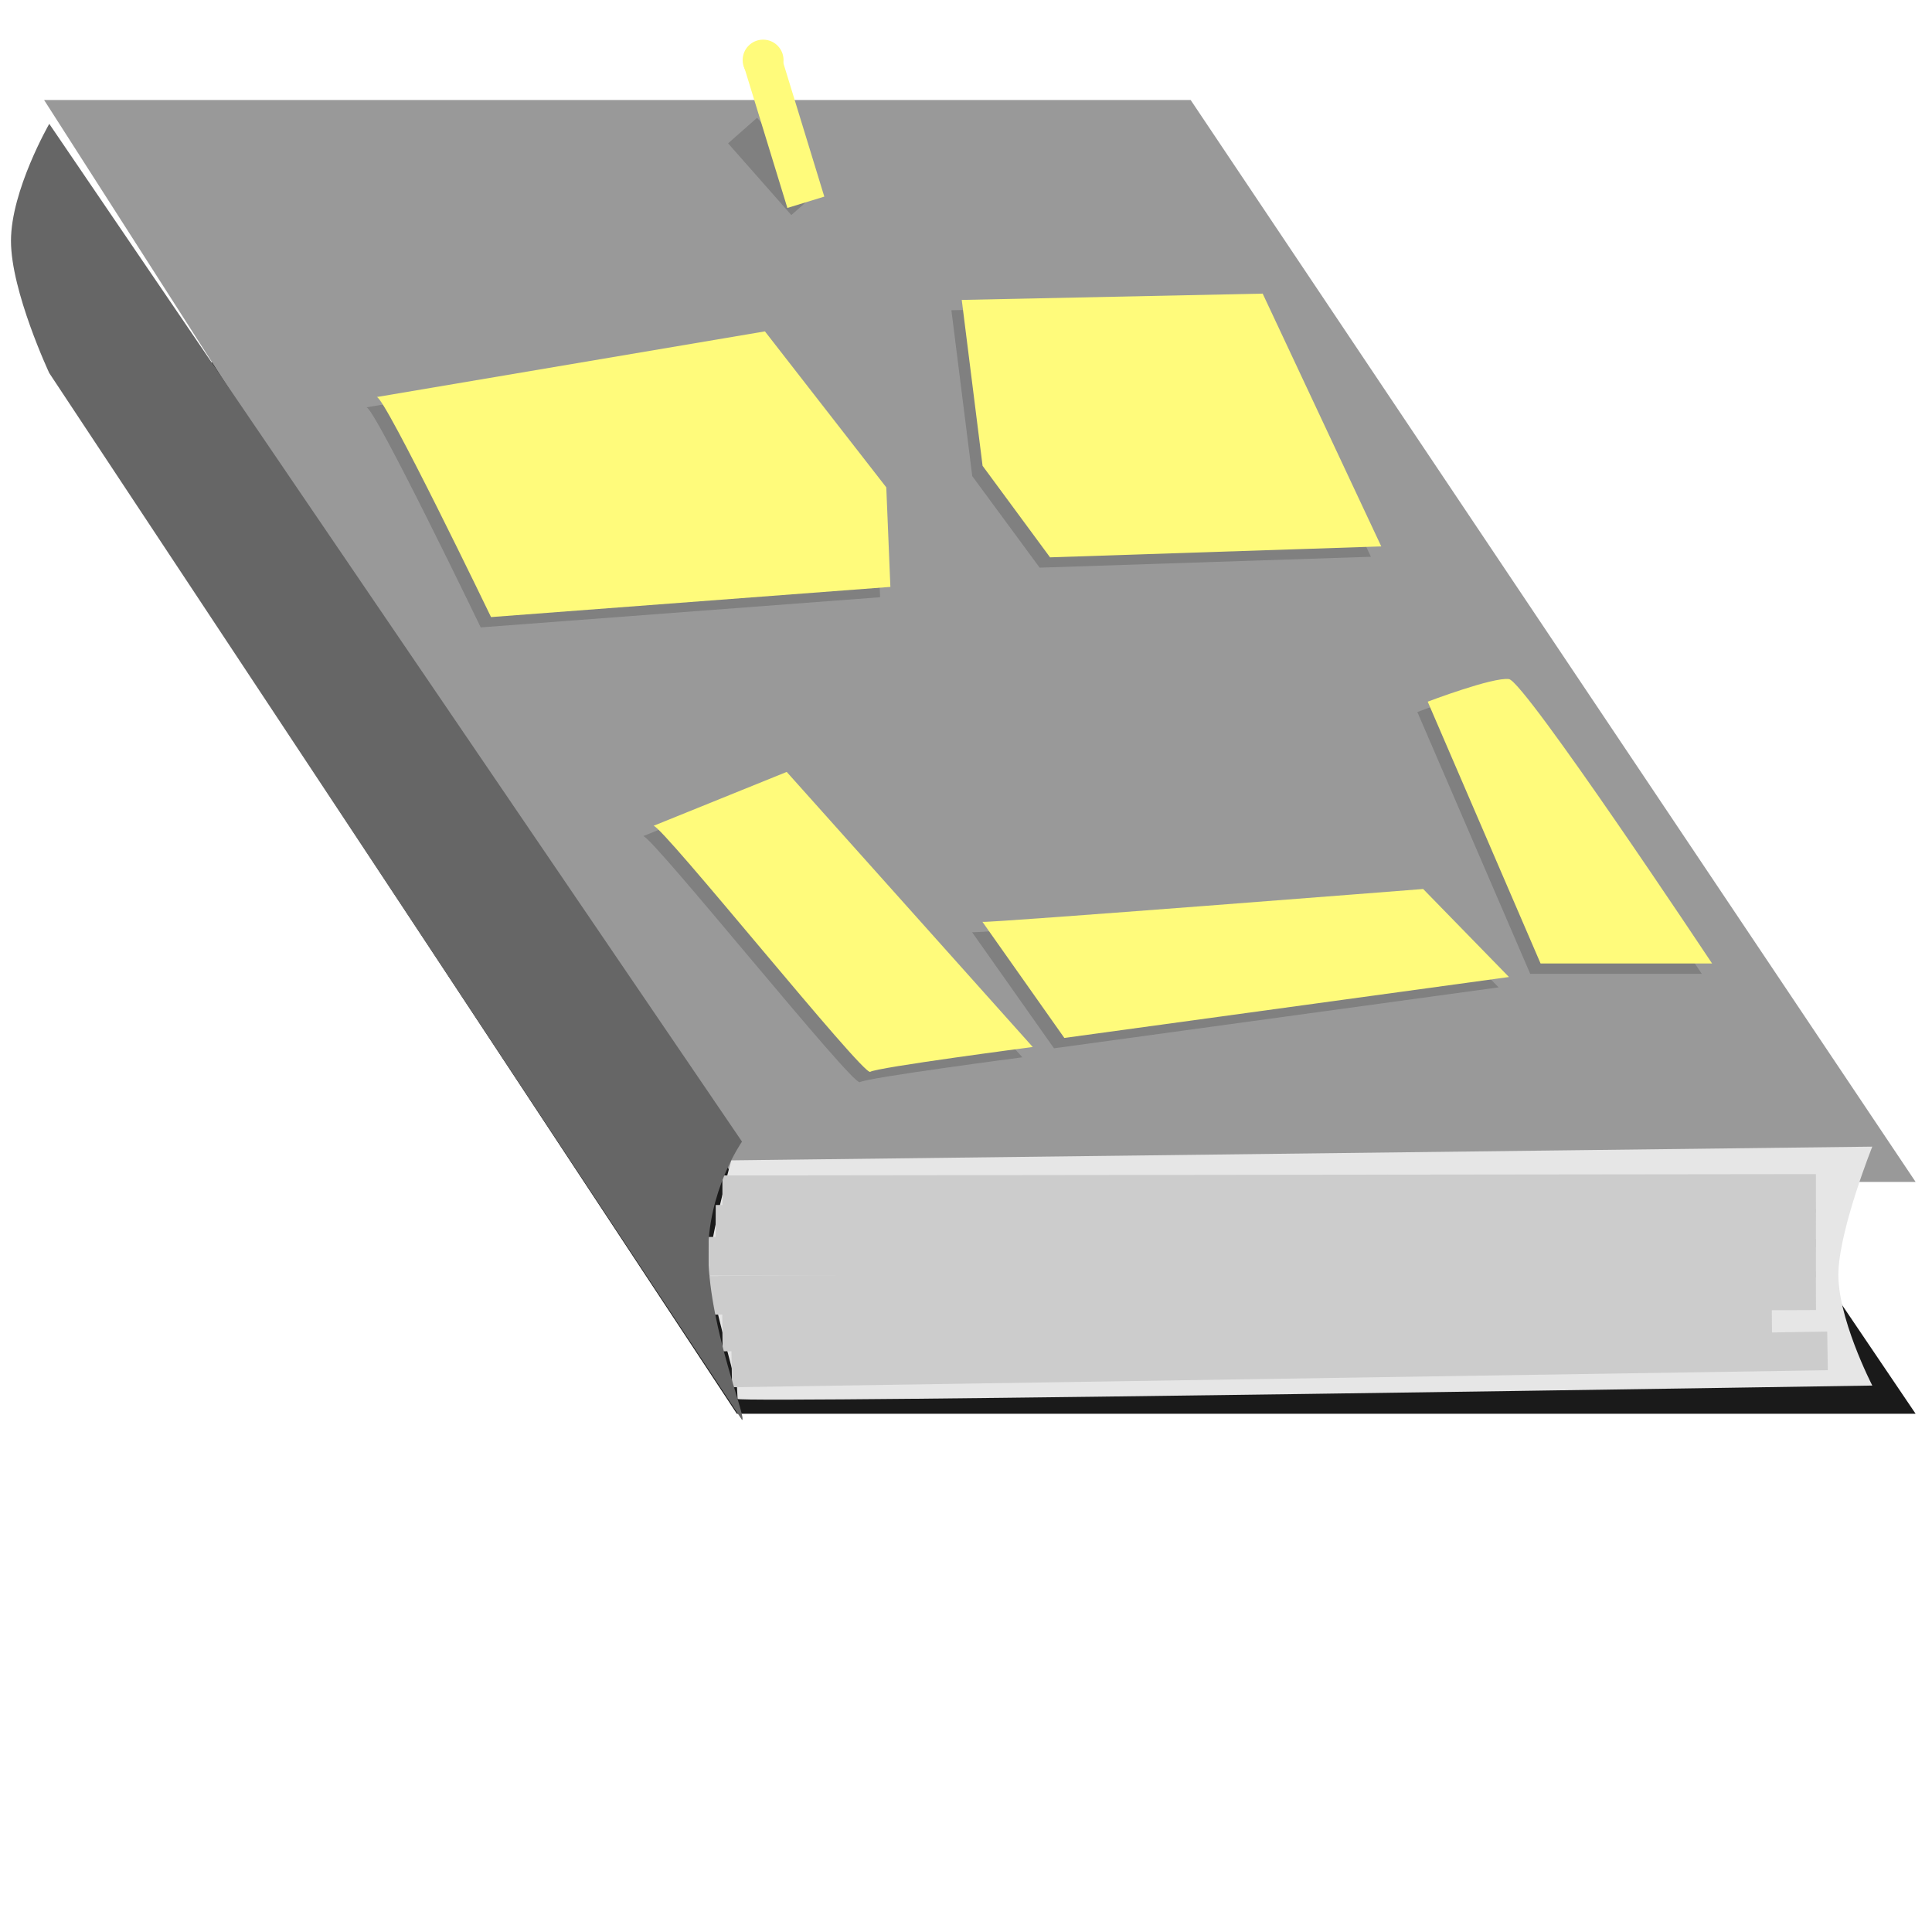
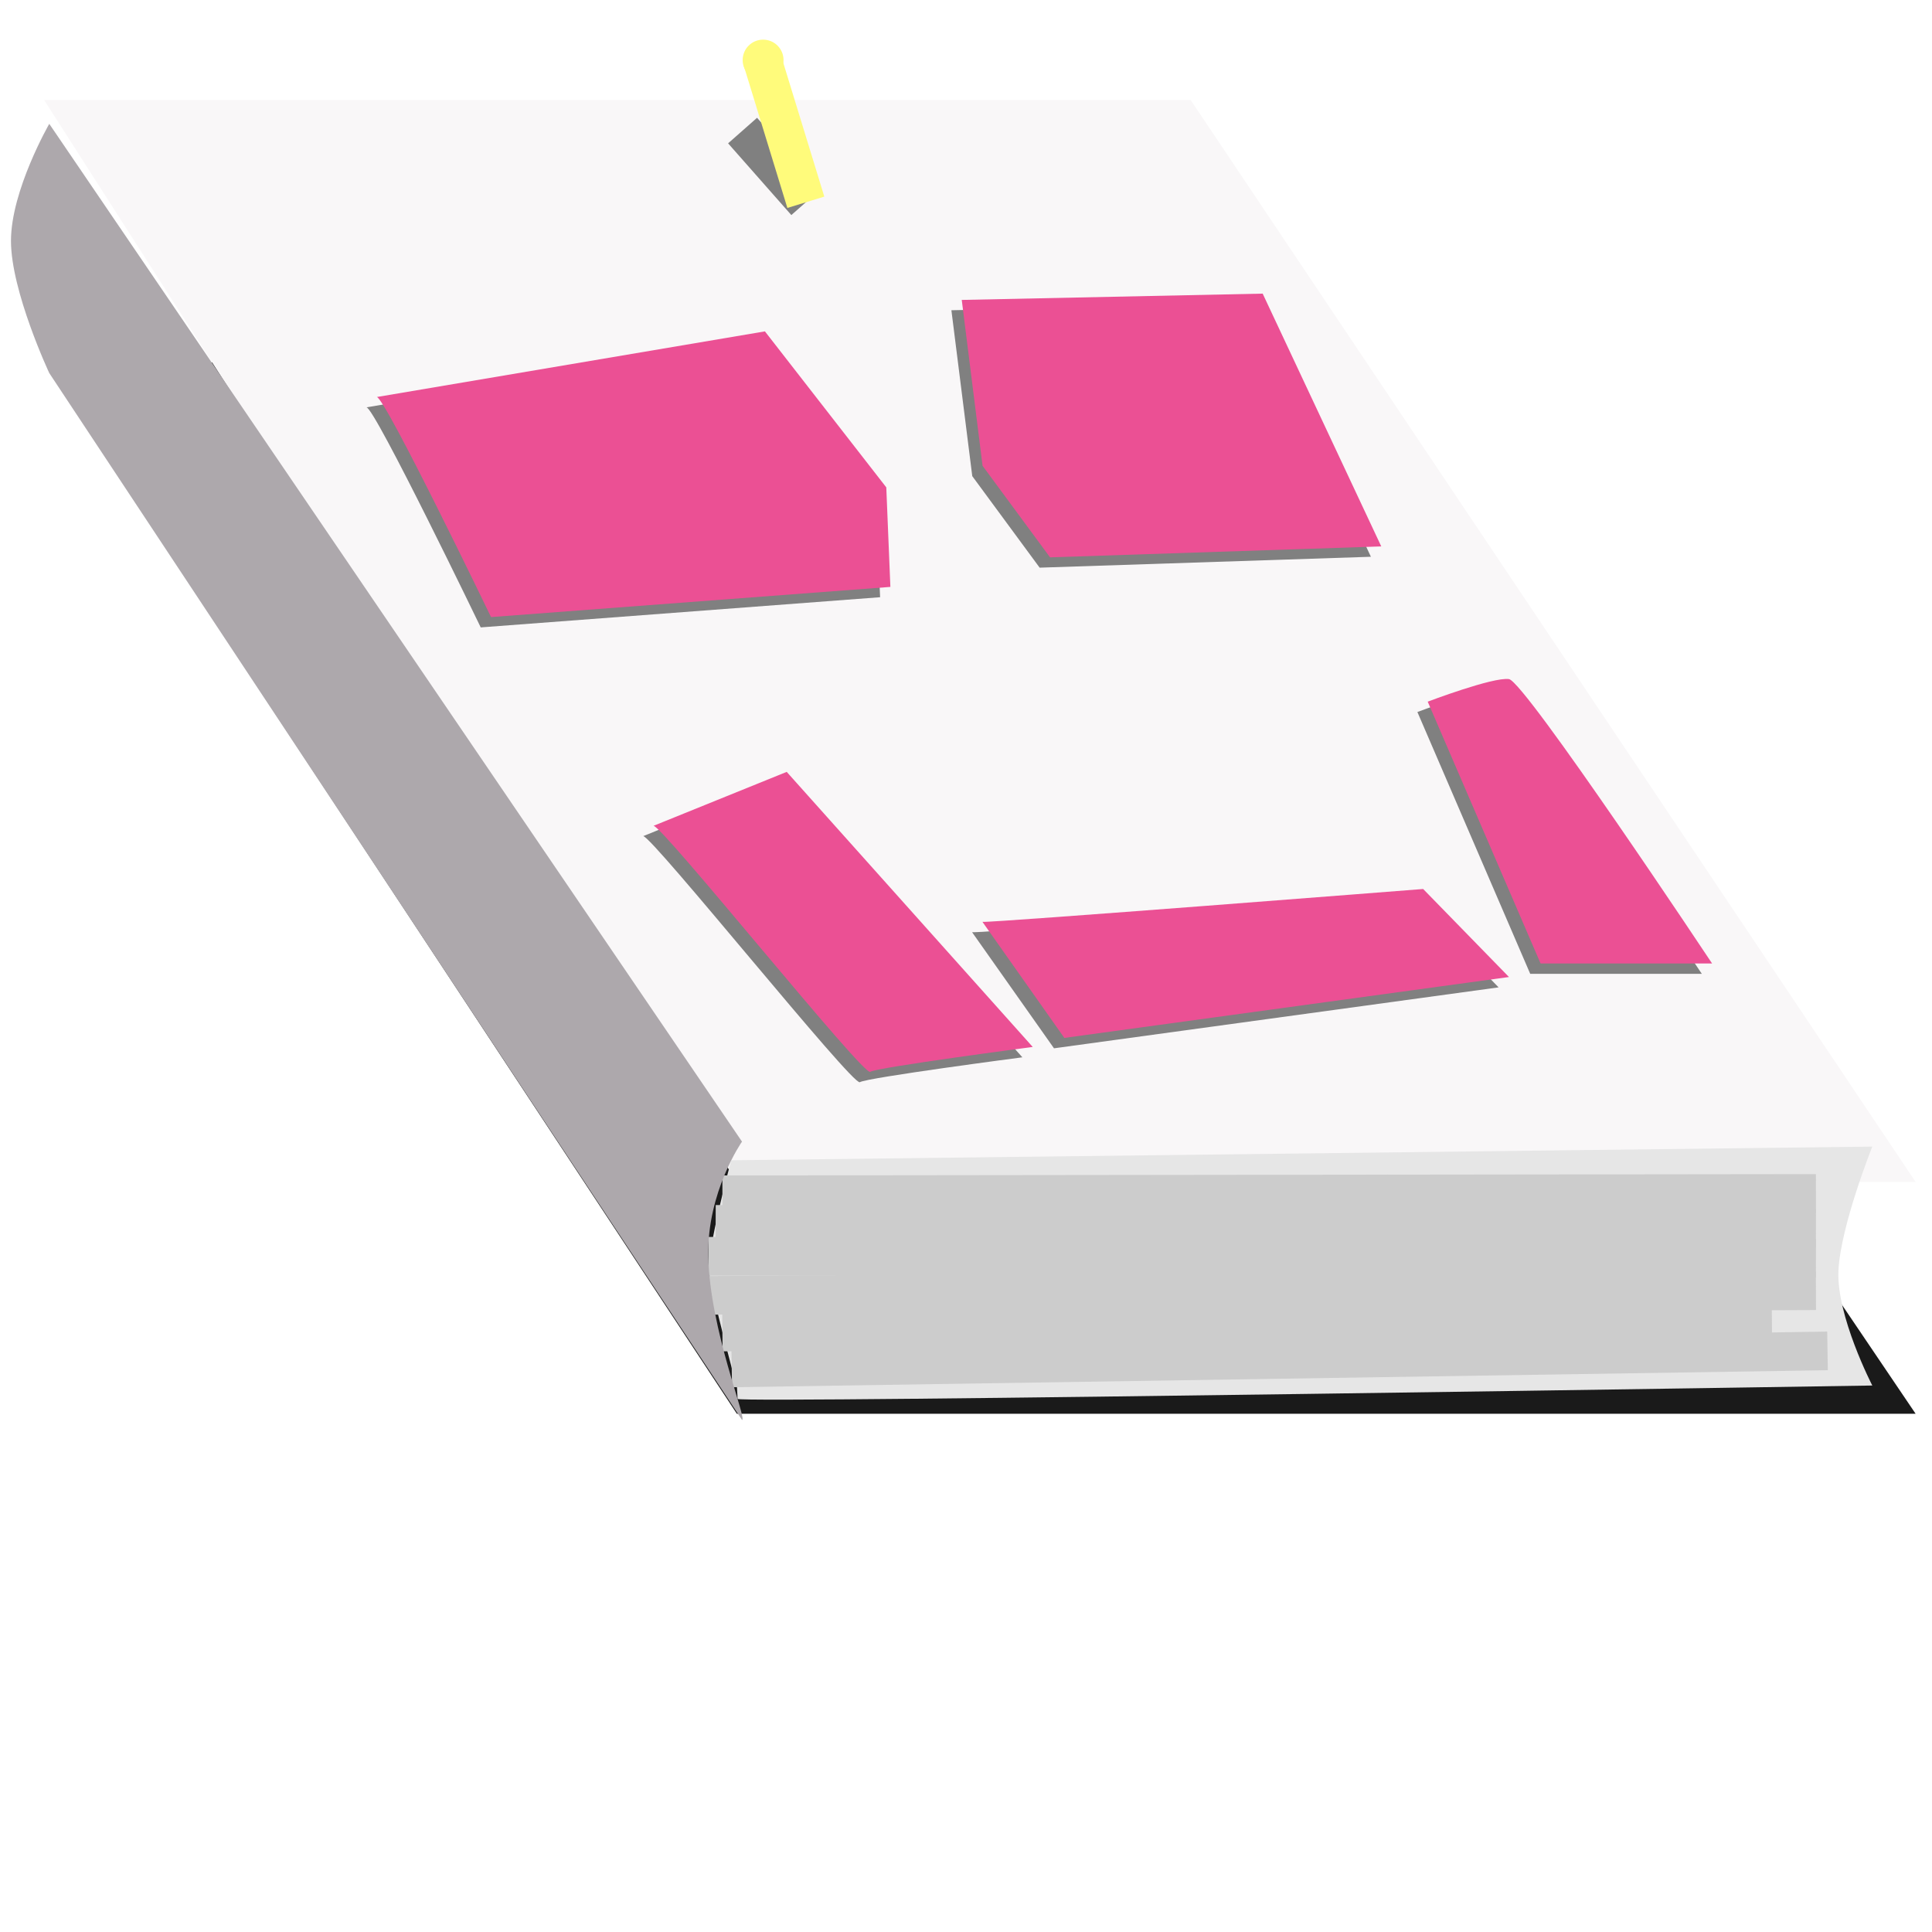
<svg xmlns="http://www.w3.org/2000/svg" version="1.1" id="Layer_1" x="0px" y="0px" width="50px" height="50px" viewBox="0 0 50 50" enable-background="new 0 0 50 50" xml:space="preserve">
  <g id="book">
-     <path fill="#1A1A1A" d="M19.07,36.588h30.506c0,0-19.286-28.557-19.462-28.498C29.939,8.147,1.275,9.594,1.275,9.594L19.07,36.588z   " />
-     <polygon fill="#999999" points="19.07,30.588 49.576,30.588 30.814,2.588 1.141,2.588  " />
-     <path fill="#E6E6E6" d="M19.089,36.204c0.034,0.118,29.366-0.346,29.366-0.346s-0.935-1.811-0.876-2.979   c0.06-1.168,0.876-3.204,0.876-3.204l-29.53,0.355c0,0-0.642,2.33-0.57,2.919c0.073,0.59,0.719,2.966,0.719,2.966L19.089,36.204z" />
+     <path fill="#1A1A1A" d="M19.07,36.588h30.506c0,0-19.286-28.557-19.463-28.498C29.939,8.147,1.275,9.594,1.275,9.594L19.07,36.588z   " />
+     <polygon fill="#F9F7F8" points="19.07,30.588 49.576,30.588 30.814,2.588 1.141,2.588  " />
+     <path fill="#E6E6E6" d="M19.089,36.204c0.034,0.118,29.366-0.347,29.366-0.347s-0.936-1.811-0.876-2.979s0.876-3.204,0.876-3.204   l-29.53,0.354c0,0-0.642,2.33-0.57,2.92c0.073,0.59,0.719,2.966,0.719,2.966L19.089,36.204z" />
    <line fill="none" stroke="#CCCCCC" stroke-miterlimit="10" x1="18.937" y1="35.402" x2="47.296" y2="34.961" />
-     <line fill="none" stroke="#CCCCCC" stroke-miterlimit="10" x1="18.696" y1="34.472" x2="45.857" y2="34.242" />
+     <line fill="none" stroke="#CCCCCC" stroke-miterlimit="10" x1="18.696" y1="34.473" x2="45.857" y2="34.242" />
    <line fill="none" stroke="#CCCCCC" stroke-miterlimit="10" x1="18.35" y1="33.523" x2="46.996" y2="33.404" />
    <line fill="none" stroke="#CCCCCC" stroke-miterlimit="10" x1="18.331" y1="32.512" x2="46.996" y2="32.564" />
-     <line fill="none" stroke="#CCCCCC" stroke-miterlimit="10" x1="18.521" y1="31.685" x2="46.996" y2="31.786" />
+     <line fill="none" stroke="#CCCCCC" stroke-miterlimit="10" x1="18.521" y1="31.686" x2="46.996" y2="31.786" />
    <line fill="none" stroke="#CCCCCC" stroke-miterlimit="10" x1="18.696" y1="30.92" x2="46.996" y2="30.886" />
-     <path fill="#666666" d="M1.275,9.655l17.928,27.093c0.143,0-0.833-2.327-0.873-4.236c-0.035-1.671,0.873-2.967,0.873-2.967   L1.275,3.205c0,0-0.991,1.721-0.991,3.029C0.284,7.541,1.275,9.655,1.275,9.655z" />
+     <path fill="#ADA8AC" d="M1.275,9.655l17.928,27.093c0.143,0-0.833-2.327-0.873-4.236c-0.035-1.671,0.873-2.967,0.873-2.967   L1.275,3.205c0,0-0.991,1.721-0.991,3.029C0.284,7.541,1.275,9.655,1.275,9.655z" />
  </g>
  <g id="shadow">
-     <path fill="#808080" d="M9.484,10.542c0.211,0,2.957,5.695,2.957,5.695l10.336-0.781L22.67,12.88L19.53,8.843L9.484,10.542z" />
+     <path fill="#808080" d="M9.484,10.542c0.211,0,2.957,5.695,2.957,5.695l10.336-0.781L22.67,12.88l-3.14-4.037L9.484,10.542z" />
    <polygon fill="#808080" points="24.622,8.029 25.162,12.322 26.906,14.691 35.479,14.409 32.41,7.866  " />
-     <path fill="#808080" d="M16.646,21.639c0.233,0,5.432,6.484,5.607,6.368c0.175-0.117,4.206-0.644,4.206-0.644l-6.367-7.119   L16.646,21.639z" />
+     <path fill="#808080" d="M16.646,21.639c0.233,0,5.432,6.484,5.607,6.368c0.175-0.116,4.206-0.644,4.206-0.644l-6.367-7.119   L16.646,21.639z" />
    <path fill="#808080" d="M25.158,24.126c0.25,0.025,11.406-0.851,11.406-0.851l2.22,2.278L27.277,27.13L25.158,24.126z" />
-     <path fill="#808080" d="M39.602,25.203l-2.921-6.776c0,0,1.694-0.643,2.103-0.584c0.409,0.059,5.258,7.36,5.258,7.36" />
+     <path fill="#808080" d="M39.602,25.203l-2.92-6.776c0,0,1.693-0.643,2.103-0.584c0.409,0.059,5.258,7.36,5.258,7.36" />
    <line fill="none" stroke="#808080" stroke-miterlimit="10" x1="20.855" y1="5.235" x2="19.218" y2="3.379" />
  </g>
  <g id="cover">
-     <path fill="#FFFB7B" d="M9.751,10.275c0.211,0,2.957,5.695,2.957,5.695l10.335-0.781l-0.106-2.576l-3.141-4.037L9.751,10.275z" />
-     <polygon fill="#FFFB7B" points="24.89,7.762 25.429,12.055 27.175,14.424 35.747,14.141 32.678,7.599  " />
-     <path fill="#FFFB7B" d="M16.913,21.372c0.234,0,5.433,6.483,5.608,6.367s4.206-0.643,4.206-0.643l-6.367-7.119L16.913,21.372z" />
-     <path fill="#FFFB7B" d="M25.426,23.858c0.249,0.025,11.405-0.851,11.405-0.851l2.221,2.278l-11.507,1.577L25.426,23.858z" />
-     <path fill="#FFFB7B" d="M39.87,24.935l-2.921-6.776c0,0,1.693-0.643,2.103-0.584c0.408,0.059,5.257,7.36,5.257,7.36" />
+     <path fill="#EB5094" d="M9.751,10.275c0.211,0,2.957,5.695,2.957,5.695l10.335-0.781l-0.106-2.576l-3.141-4.037L9.751,10.275z" />
+     <polygon fill="#EB5094" points="24.89,7.762 25.429,12.055 27.175,14.424 35.747,14.141 32.678,7.599  " />
+     <path fill="#EB5094" d="M16.913,21.372c0.234,0,5.433,6.483,5.608,6.367s4.206-0.644,4.206-0.644l-6.367-7.119L16.913,21.372z" />
+     <path fill="#EB5094" d="M25.426,23.858c0.249,0.025,11.405-0.851,11.405-0.851l2.221,2.278l-11.507,1.576L25.426,23.858z" />
+     <path fill="#EB5094" d="M39.87,24.935l-2.921-6.776c0,0,1.693-0.643,2.103-0.584c0.408,0.059,5.257,7.36,5.257,7.36" />
    <g>
-       <line fill="#FFFB7B" stroke="#FFFB7B" stroke-miterlimit="10" x1="20.855" y1="5.235" x2="19.717" y2="1.524" />
+       <line fill="none" stroke="#FFFB7B" stroke-miterlimit="10" x1="20.855" y1="5.235" x2="19.717" y2="1.524" />
      <circle fill="#FFFB7B" cx="19.749" cy="1.555" r="0.529" />
    </g>
  </g>
</svg>
